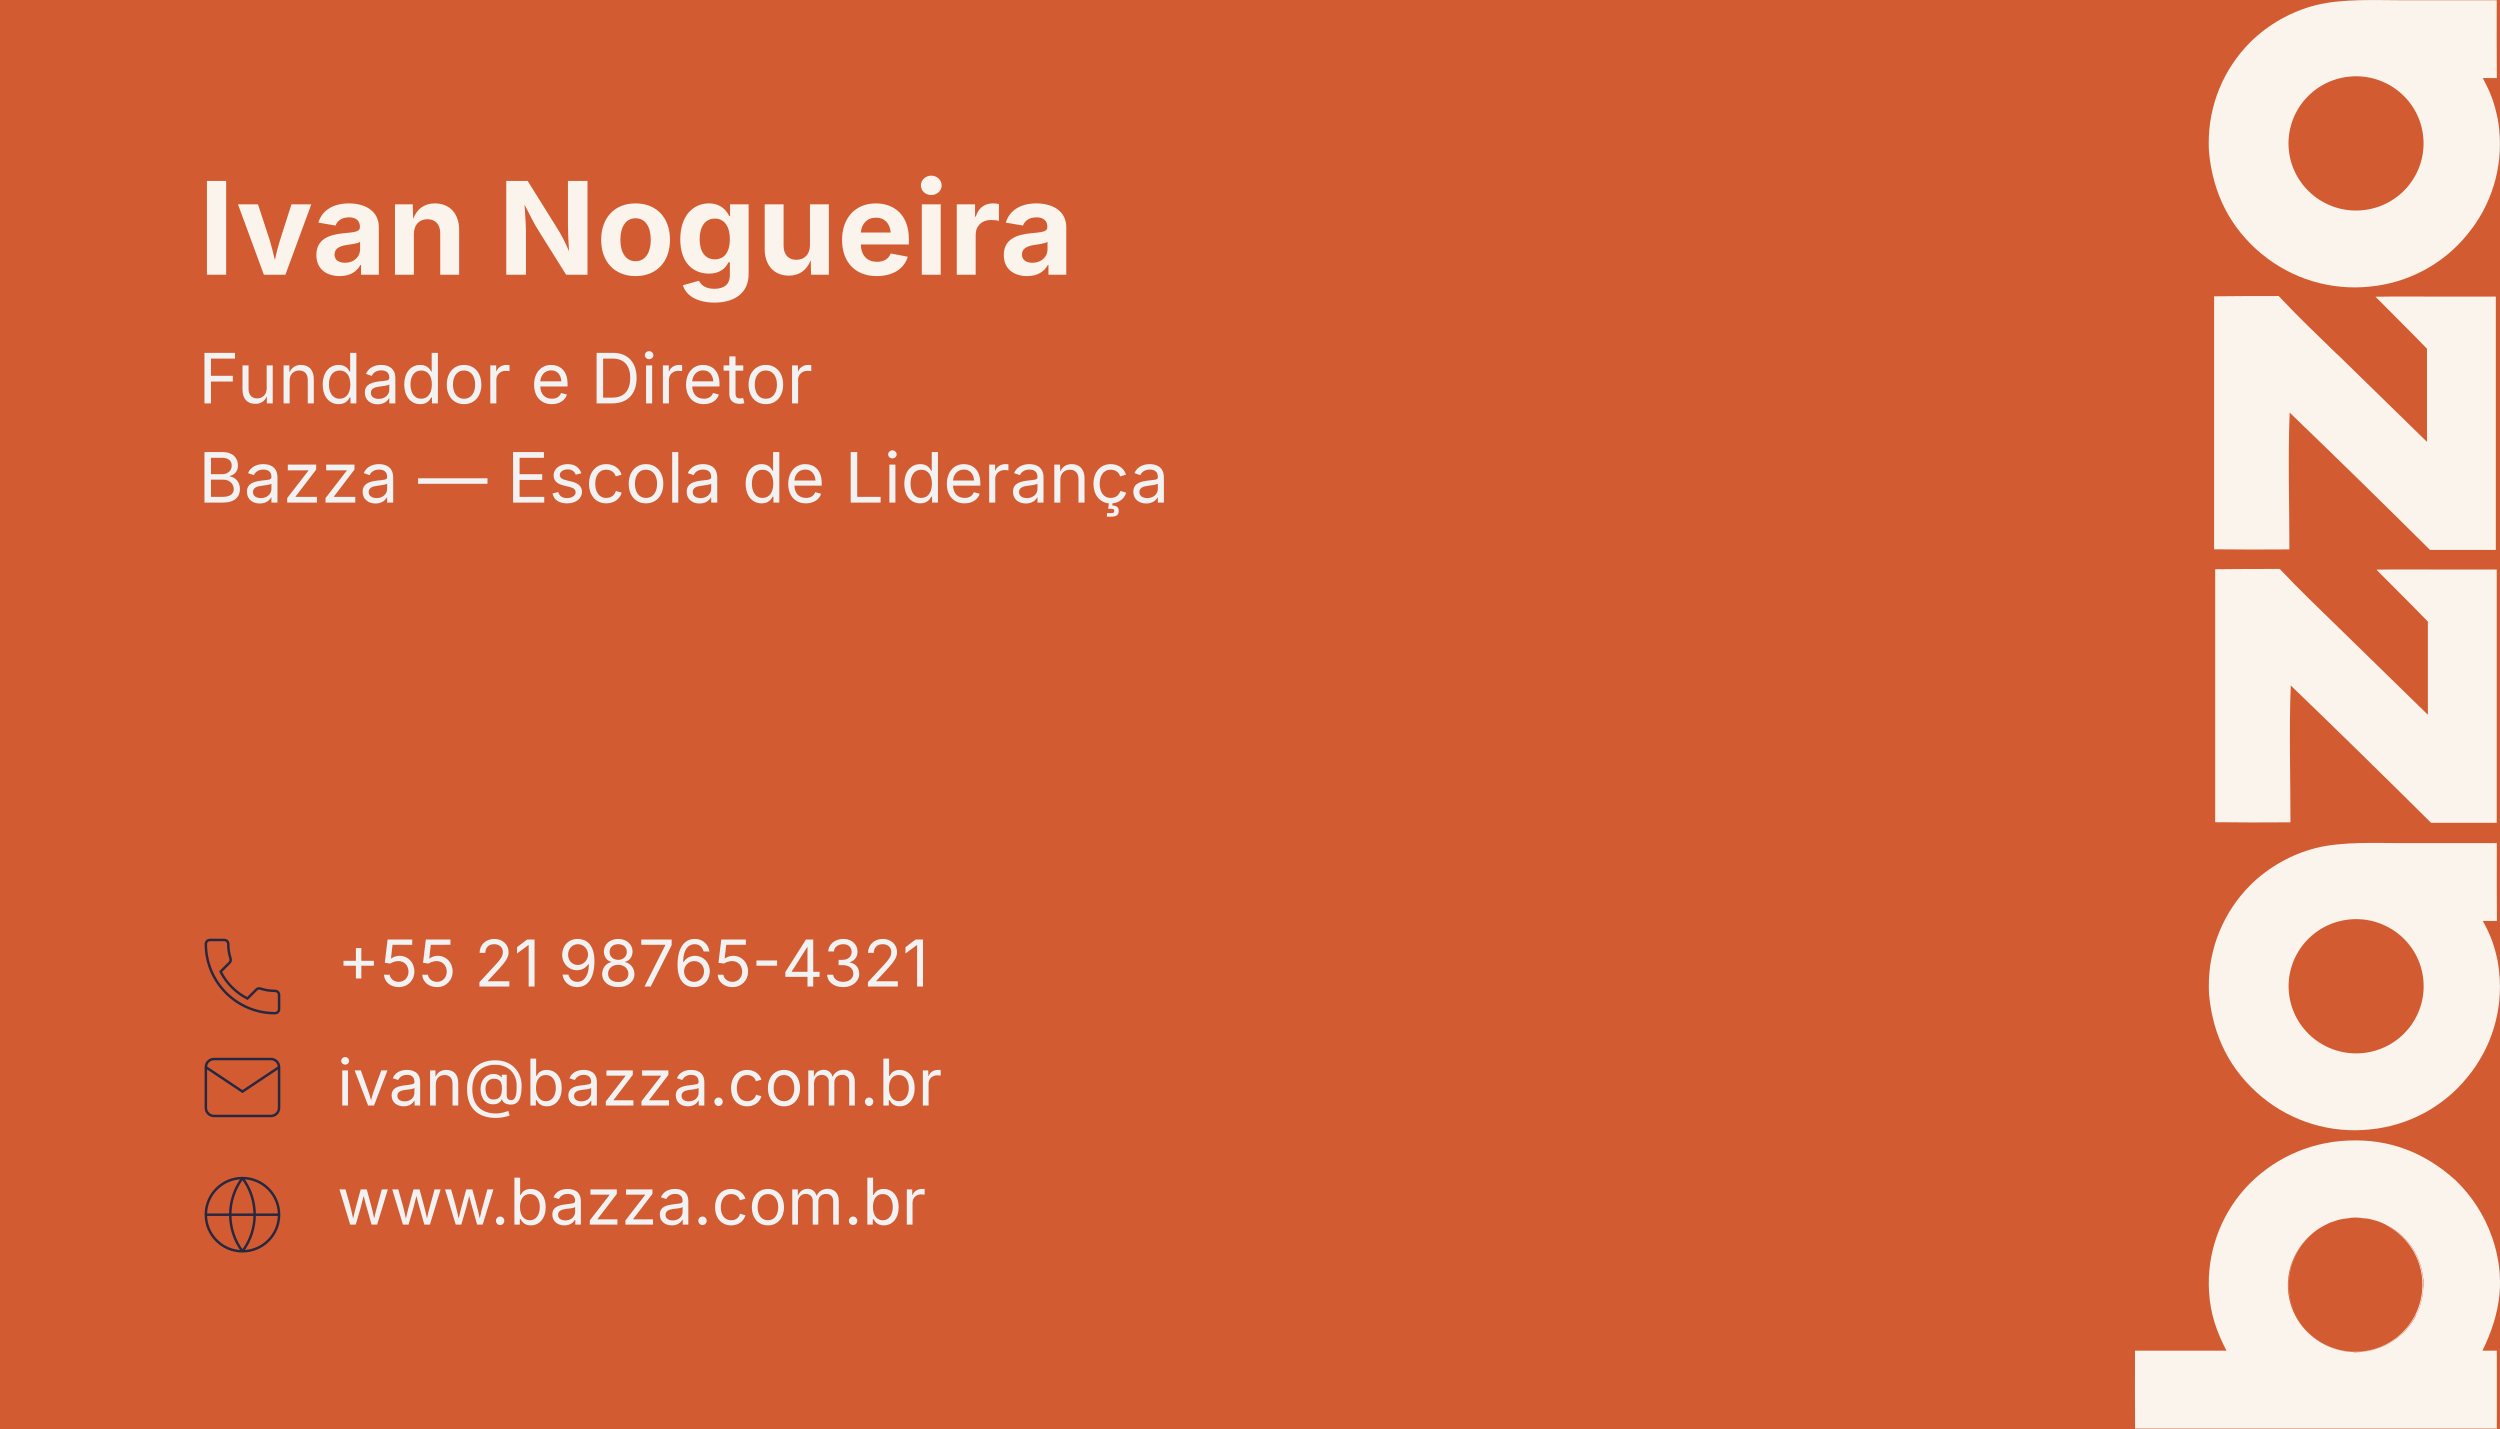
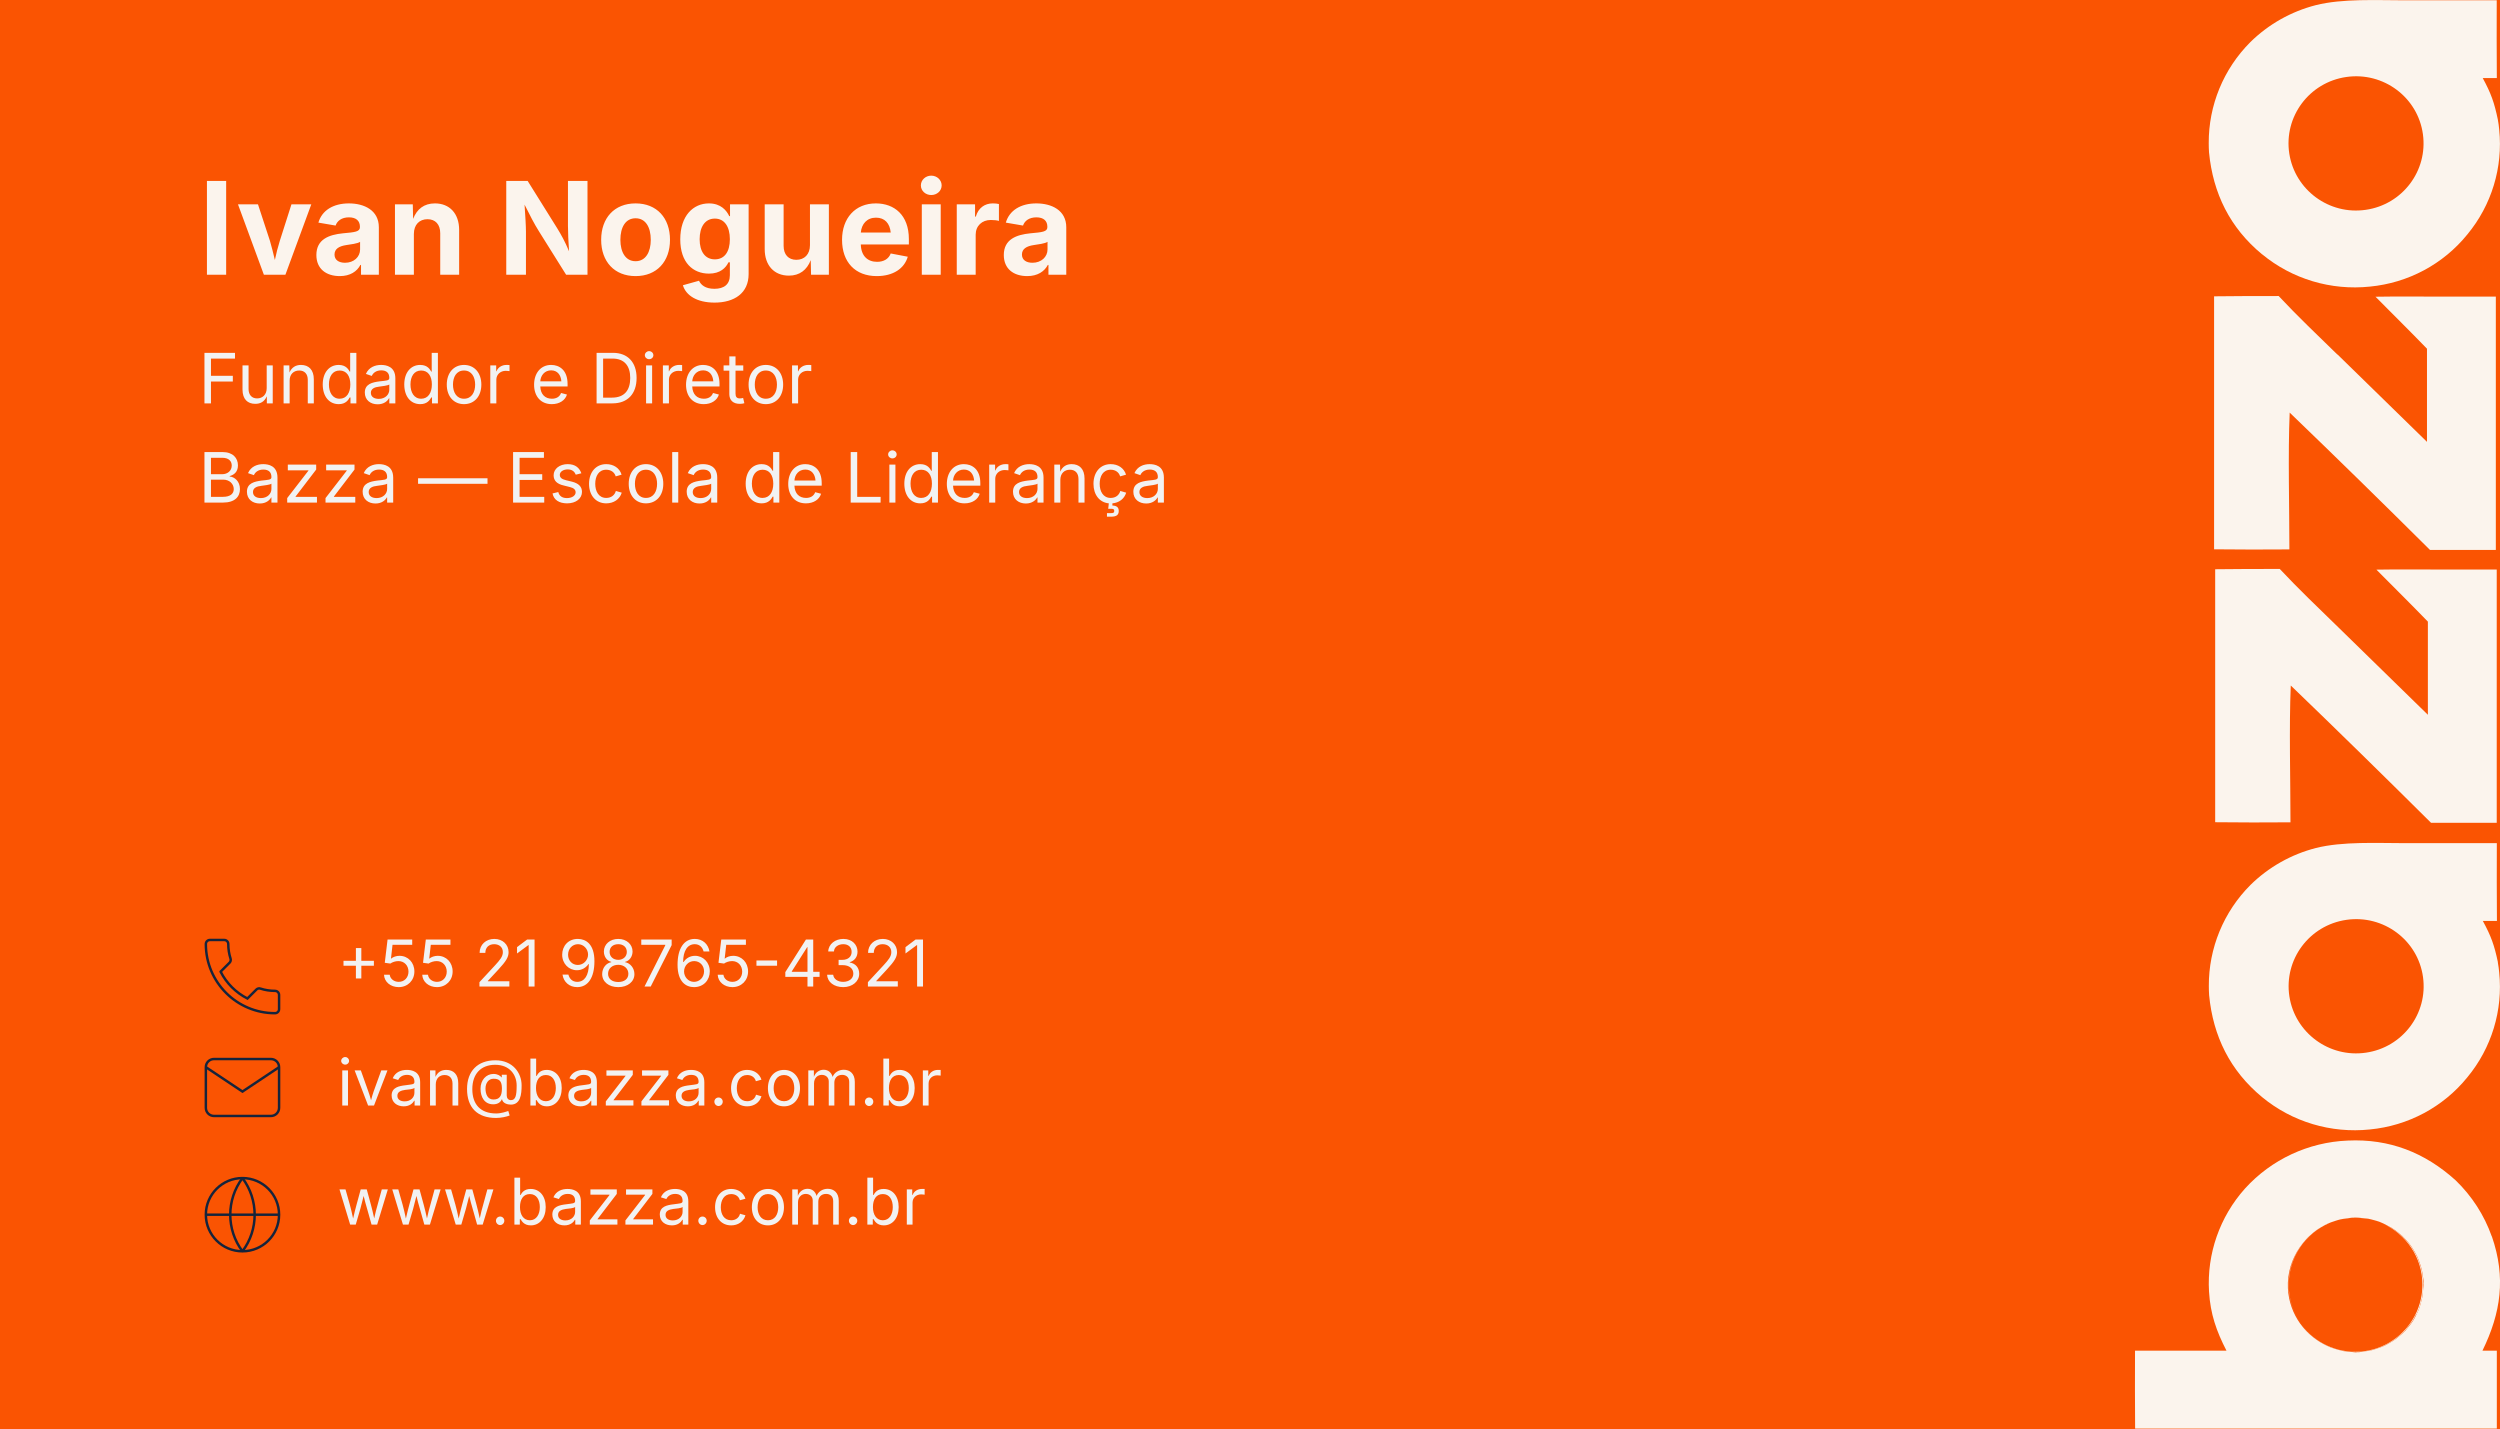
<svg xmlns="http://www.w3.org/2000/svg" id="Layer_1" data-name="Layer 1" viewBox="0 0 252 144">
  <defs>
    <style>
      .cls-1 {
        font-size: 6.5px;
      }

      .cls-1, .cls-2 {
        fill: #f2f2f2;
        font-family: Inter-Regular, Inter;
        font-variation-settings: 'wght' 400, 'slnt' 0;
      }

      .cls-2 {
        font-size: 7px;
      }

      .cls-3, .cls-4 {
-         fill: #fbf4ec;
+         fill: #fbf4ed;
      }

      .cls-5 {
-         fill: #d35b31;
+         fill: #fa5402;
      }

      .cls-4 {
        font-family: Inter-Bold, Inter;
        font-size: 13px;
        font-variation-settings: 'wght' 700, 'slnt' 0;
        font-weight: 700;
      }

      .cls-6 {
        fill: none;
-         stroke: #262741;
+         stroke: #15243c;
        stroke-width: .25px;
      }
    </style>
  </defs>
  <rect id="Fundo_Informativo" data-name="Fundo Informativo" class="cls-5" x="-9" y="-9" width="270" height="162" />
  <text id="Nome_-_Ivan_Nogueira" data-name="Nome - Ivan Nogueira" class="cls-4" transform="translate(20 27.69)">
    <tspan x="0" y="0">Ivan Nogueira</tspan>
  </text>
  <text id="Cargo" class="cls-2" transform="translate(20 40.66)">
    <tspan x="0" y="0">Fundador e Diretor</tspan>
  </text>
  <text id="Empresa" class="cls-2" transform="translate(20 50.66)">
    <tspan x="0" y="0">Bazza — Escola de Liderança</tspan>
  </text>
  <text id="Telefone" class="cls-1" transform="translate(34 99.44)">
    <tspan x="0" y="0">+55 21 98765-4321</tspan>
  </text>
  <text id="Email" class="cls-1" transform="translate(34 111.44)">
    <tspan x="0" y="0">ivan@bazza.com.br</tspan>
  </text>
  <text id="Website" class="cls-1" transform="translate(34 123.44)">
    <tspan x="0" y="0">www.bazza.com.br</tspan>
  </text>
  <g id="Icone_Telefone" data-name="Icone Telefone">
    <path class="cls-6" d="M22.24,97.95c.59,1.16,1.54,2.11,2.7,2.7l.9-.9c.11-.11.27-.15.41-.1.46.15.96.23,1.47.23.23,0,.41.18.41.41h0v1.43c0,.23-.18.41-.41.41-3.85,0-6.97-3.12-6.97-6.97,0-.23.18-.41.41-.41h1.44c.23,0,.41.18.41.41,0,.51.08,1.01.23,1.47.05.15,0,.31-.1.41l-.9.9Z" />
  </g>
  <g id="Icone_Email" data-name="Icone Email">
    <rect class="cls-6" x="20.75" y="106.75" width="7.38" height="5.74" rx=".82" ry=".82" />
    <path class="cls-6" d="M20.75,107.57l3.69,2.46,3.69-2.46" />
  </g>
  <g id="Icone_Website" data-name="Icone Website">
    <circle class="cls-6" cx="24.44" cy="122.44" r="3.69" />
    <path class="cls-6" d="M20.75,122.44h7.38M24.44,118.75c1.64,2.19,1.64,5.2,0,7.38M24.44,118.75c-1.64,2.19-1.64,5.2,0,7.38" />
  </g>
  <g>
    <path class="cls-3" d="M251.17,124.63c-.76-2.15-2.01-4.08-3.65-5.66-3.09-2.79-6.66-4.2-10.87-4-3.96.16-7.69,1.9-10.35,4.83h0c-2.55,2.85-3.86,6.59-3.63,10.4.14,2.26.74,3.97,1.76,5.95h-9.22c0,2.61-.02,5.25.01,7.85h36.46s0-7.85,0-7.85h-1.45c1.87-3.83,2.38-7.38.95-11.52ZM242.42,134.17c-.17.18-.35.33-.54.49-.14.12-.28.24-.43.35-.22.16-.45.29-.68.42-.15.08-.29.17-.45.24-.25.12-.52.2-.78.29-.16.05-.32.11-.49.15-.26.06-.53.09-.8.12-.15.02-.29.06-.45.07-.05,0-.1,0-.16,0-.06,0-.11.02-.17.02-.16,0-.32-.04-.48-.05-.26-.02-.53-.03-.78-.08-.14-.03-.27-.07-.4-.1-.32-.08-.64-.17-.94-.29-.04-.02-.09-.04-.13-.06-2.31-1-3.99-3.21-4.12-5.89-.07-1.52.38-2.93,1.18-4.1.02-.04.05-.07.08-.11.21-.3.45-.59.71-.86.08-.09.18-.16.26-.24.22-.2.44-.4.69-.57.15-.11.31-.19.47-.29.21-.12.41-.24.63-.34.21-.1.43-.16.65-.24.2-.06.39-.14.59-.18.24-.06.49-.08.74-.11.16-.02.31-.06.47-.07.06,0,.11,0,.16,0,.06,0,.11-.02.17-.02,0,0,.02,0,.03,0s.02,0,.03,0c.18,0,.35.04.53.05.21.02.42.03.63.06.26.05.51.12.77.19.17.05.34.09.5.16.25.1.49.22.73.35.15.08.3.15.45.24.22.14.42.29.62.45.15.12.29.23.43.35.17.16.32.33.47.5.14.16.28.32.41.5.12.16.21.34.32.51.12.21.25.42.35.64.07.16.13.34.19.51.09.25.18.5.24.77.04.17.06.34.08.51.03.21.09.4.1.62,0,.08-.01.16-.01.25,0,.05.01.09.01.14,0,.12-.03.23-.04.35-.02.3-.04.59-.09.88-.03.16-.08.32-.12.48-.07.27-.14.53-.24.78-.07.18-.16.34-.24.51-.11.22-.21.43-.35.64-.12.18-.25.35-.39.52-.13.17-.26.33-.4.49Z" />
    <path class="cls-3" d="M251.79,97c-.36-1.72-.68-2.62-1.52-4.17h1.42c-.02-2.62-.02-5.23-.01-7.84h-9.24c-2.83,0-6.31-.19-9,.49-2.49.64-4.77,1.93-6.59,3.72h0c-2.71,2.71-4.22,6.38-4.2,10.2,0,.31.01.62.03.92.4,4.13,2.11,7.6,5.34,10.27,3.03,2.5,6.95,3.67,10.86,3.26,3.86-.37,7.4-2.26,9.83-5.26,2.44-2.95,3.6-6.75,3.21-10.56-.03-.34-.08-.7-.14-1.03ZM238.48,106.11c-3.7.54-7.14-2-7.71-5.67-.57-3.72,2.01-7.18,5.75-7.72,3.74-.54,7.21,2.05,7.72,5.77.51,3.68-2.06,7.09-5.76,7.62Z" />
    <path class="cls-3" d="M228.02,25.63c3.03,2.5,6.95,3.67,10.86,3.26,3.86-.37,7.4-2.26,9.83-5.26,2.44-2.95,3.6-6.75,3.21-10.56-.03-.34-.08-.7-.14-1.03-.36-1.72-.68-2.62-1.52-4.17h1.42c-.02-2.62-.02-5.23-.01-7.84h-9.24c-2.83,0-6.31-.19-9,.49-2.49.64-4.77,1.93-6.59,3.72h0c-2.71,2.71-4.22,6.38-4.2,10.2,0,.31.01.62.03.92.4,4.13,2.11,7.6,5.34,10.27ZM236.51,7.76c3.74-.54,7.21,2.05,7.72,5.77.51,3.68-2.06,7.09-5.76,7.62-3.7.54-7.14-2-7.71-5.67-.57-3.72,2.01-7.18,5.75-7.72Z" />
    <path class="cls-3" d="M245.03,82.94h6.64v-25.53h-5.22c-2.27,0-4.66-.03-6.91.01,1.72,1.74,3.49,3.48,5.19,5.24v9.39s-9.02-8.81-9.02-8.81c-1.93-1.88-4.08-3.93-5.91-5.89-2.17,0-4.34,0-6.51.03v25.5s0,0,0,0c2.53.03,5.06.03,7.59.01,0-4.25-.15-9.62.03-13.79,4.75,4.57,9.46,9.19,14.14,13.84Z" />
    <path class="cls-3" d="M235.6,35.73c-1.93-1.88-4.08-3.93-5.91-5.89-2.17,0-4.34,0-6.51.03v25.5s0,0,0,0c2.53.03,5.06.03,7.59.01,0-4.25-.15-9.62.03-13.79,4.75,4.57,9.46,9.19,14.14,13.84h6.64v-25.53h-5.22c-2.27,0-4.66-.03-6.91.01,1.72,1.74,3.49,3.48,5.19,5.24v9.39s-9.02-8.81-9.02-8.81Z" />
    <path class="cls-3" d="M243.56,132.52c.08-.17.17-.33.24-.51.1-.25.17-.52.24-.78.04-.16.09-.32.12-.48.05-.29.07-.58.09-.88,0-.16.03-.32.02-.49,0-.29-.04-.58-.09-.86-.03-.17-.04-.34-.08-.51-.06-.26-.15-.52-.24-.77-.06-.17-.12-.34-.19-.51-.1-.22-.23-.43-.35-.64-.1-.17-.2-.35-.32-.51-.12-.17-.27-.33-.41-.5-.15-.17-.3-.35-.47-.5-.13-.13-.28-.24-.43-.35-.2-.16-.4-.32-.62-.45-.14-.09-.3-.16-.45-.24-.15-.08-.3-.15-.46-.22,2.36,1.06,4.02,3.42,4.02,6.17,0,3.74-3.03,6.77-6.77,6.77-2.32,0-4.37-1.17-5.59-2.95.71,1.06,1.72,1.9,2.9,2.42.04.02.08.04.13.06.3.13.62.21.94.29.13.03.27.08.4.1.25.05.52.06.78.08.22.01.43.04.65.03.21,0,.4-.04.6-.06.27-.03.54-.06.8-.12.17-.04.32-.1.49-.15.27-.09.53-.17.78-.29.15-.07.3-.16.45-.24.23-.13.47-.26.68-.42.15-.11.29-.23.43-.35.19-.16.37-.32.54-.49.14-.15.27-.32.4-.49.13-.17.27-.34.39-.52.13-.2.24-.42.35-.64Z" />
    <path class="cls-3" d="M240.03,123.23s-.07-.04-.11-.05c-.16-.06-.33-.11-.5-.16-.1-.03-.2-.05-.3-.08.31.08.62.16.91.28Z" />
    <path class="cls-3" d="M238.69,122.84s-.02,0-.04,0c-.21-.04-.42-.05-.63-.06-.03,0-.07,0-.1,0,.26.02.52.03.76.08Z" />
    <path class="cls-3" d="M237.31,122.74s-.02,0-.04,0c-.22,0-.42.04-.63.06-.03,0-.07.01-.1.02.25-.04.51-.07.77-.08Z" />
    <path class="cls-3" d="M231.85,133.3c-.73-1.08-1.15-2.39-1.15-3.79,0-2.79,1.69-5.19,4.1-6.23-.05.02-.1.03-.14.05-.22.1-.43.22-.63.34-.16.09-.32.18-.47.29-.24.17-.47.37-.69.57-.09.08-.18.15-.26.24-.26.27-.49.55-.71.86-.03.04-.05.07-.08.11-.72,1.08-1.14,2.37-1.14,3.76s.44,2.73,1.18,3.82Z" />
    <path class="cls-3" d="M235.99,122.9s-.06,0-.1.01c-.2.05-.4.12-.59.18-.09.03-.18.07-.28.1.31-.12.63-.22.96-.3Z" />
    <path class="cls-3" d="M237.92,122.77c-.15-.01-.3-.04-.45-.05-.05,0-.11.01-.16.02.21,0,.41.02.61.03Z" />
    <path class="cls-3" d="M235.99,122.9c.18-.04.36-.06.54-.08-.18.03-.37.04-.54.08Z" />
    <path class="cls-3" d="M238.69,122.84c.15.03.29.07.43.11-.14-.04-.28-.08-.43-.11Z" />
    <path class="cls-3" d="M240.19,123.31c-.06-.03-.11-.05-.17-.08.06.02.11.05.17.08Z" />
    <path class="cls-3" d="M234.79,123.28c.08-.03.16-.06.24-.09-.08.03-.16.05-.24.09Z" />
  </g>
</svg>
